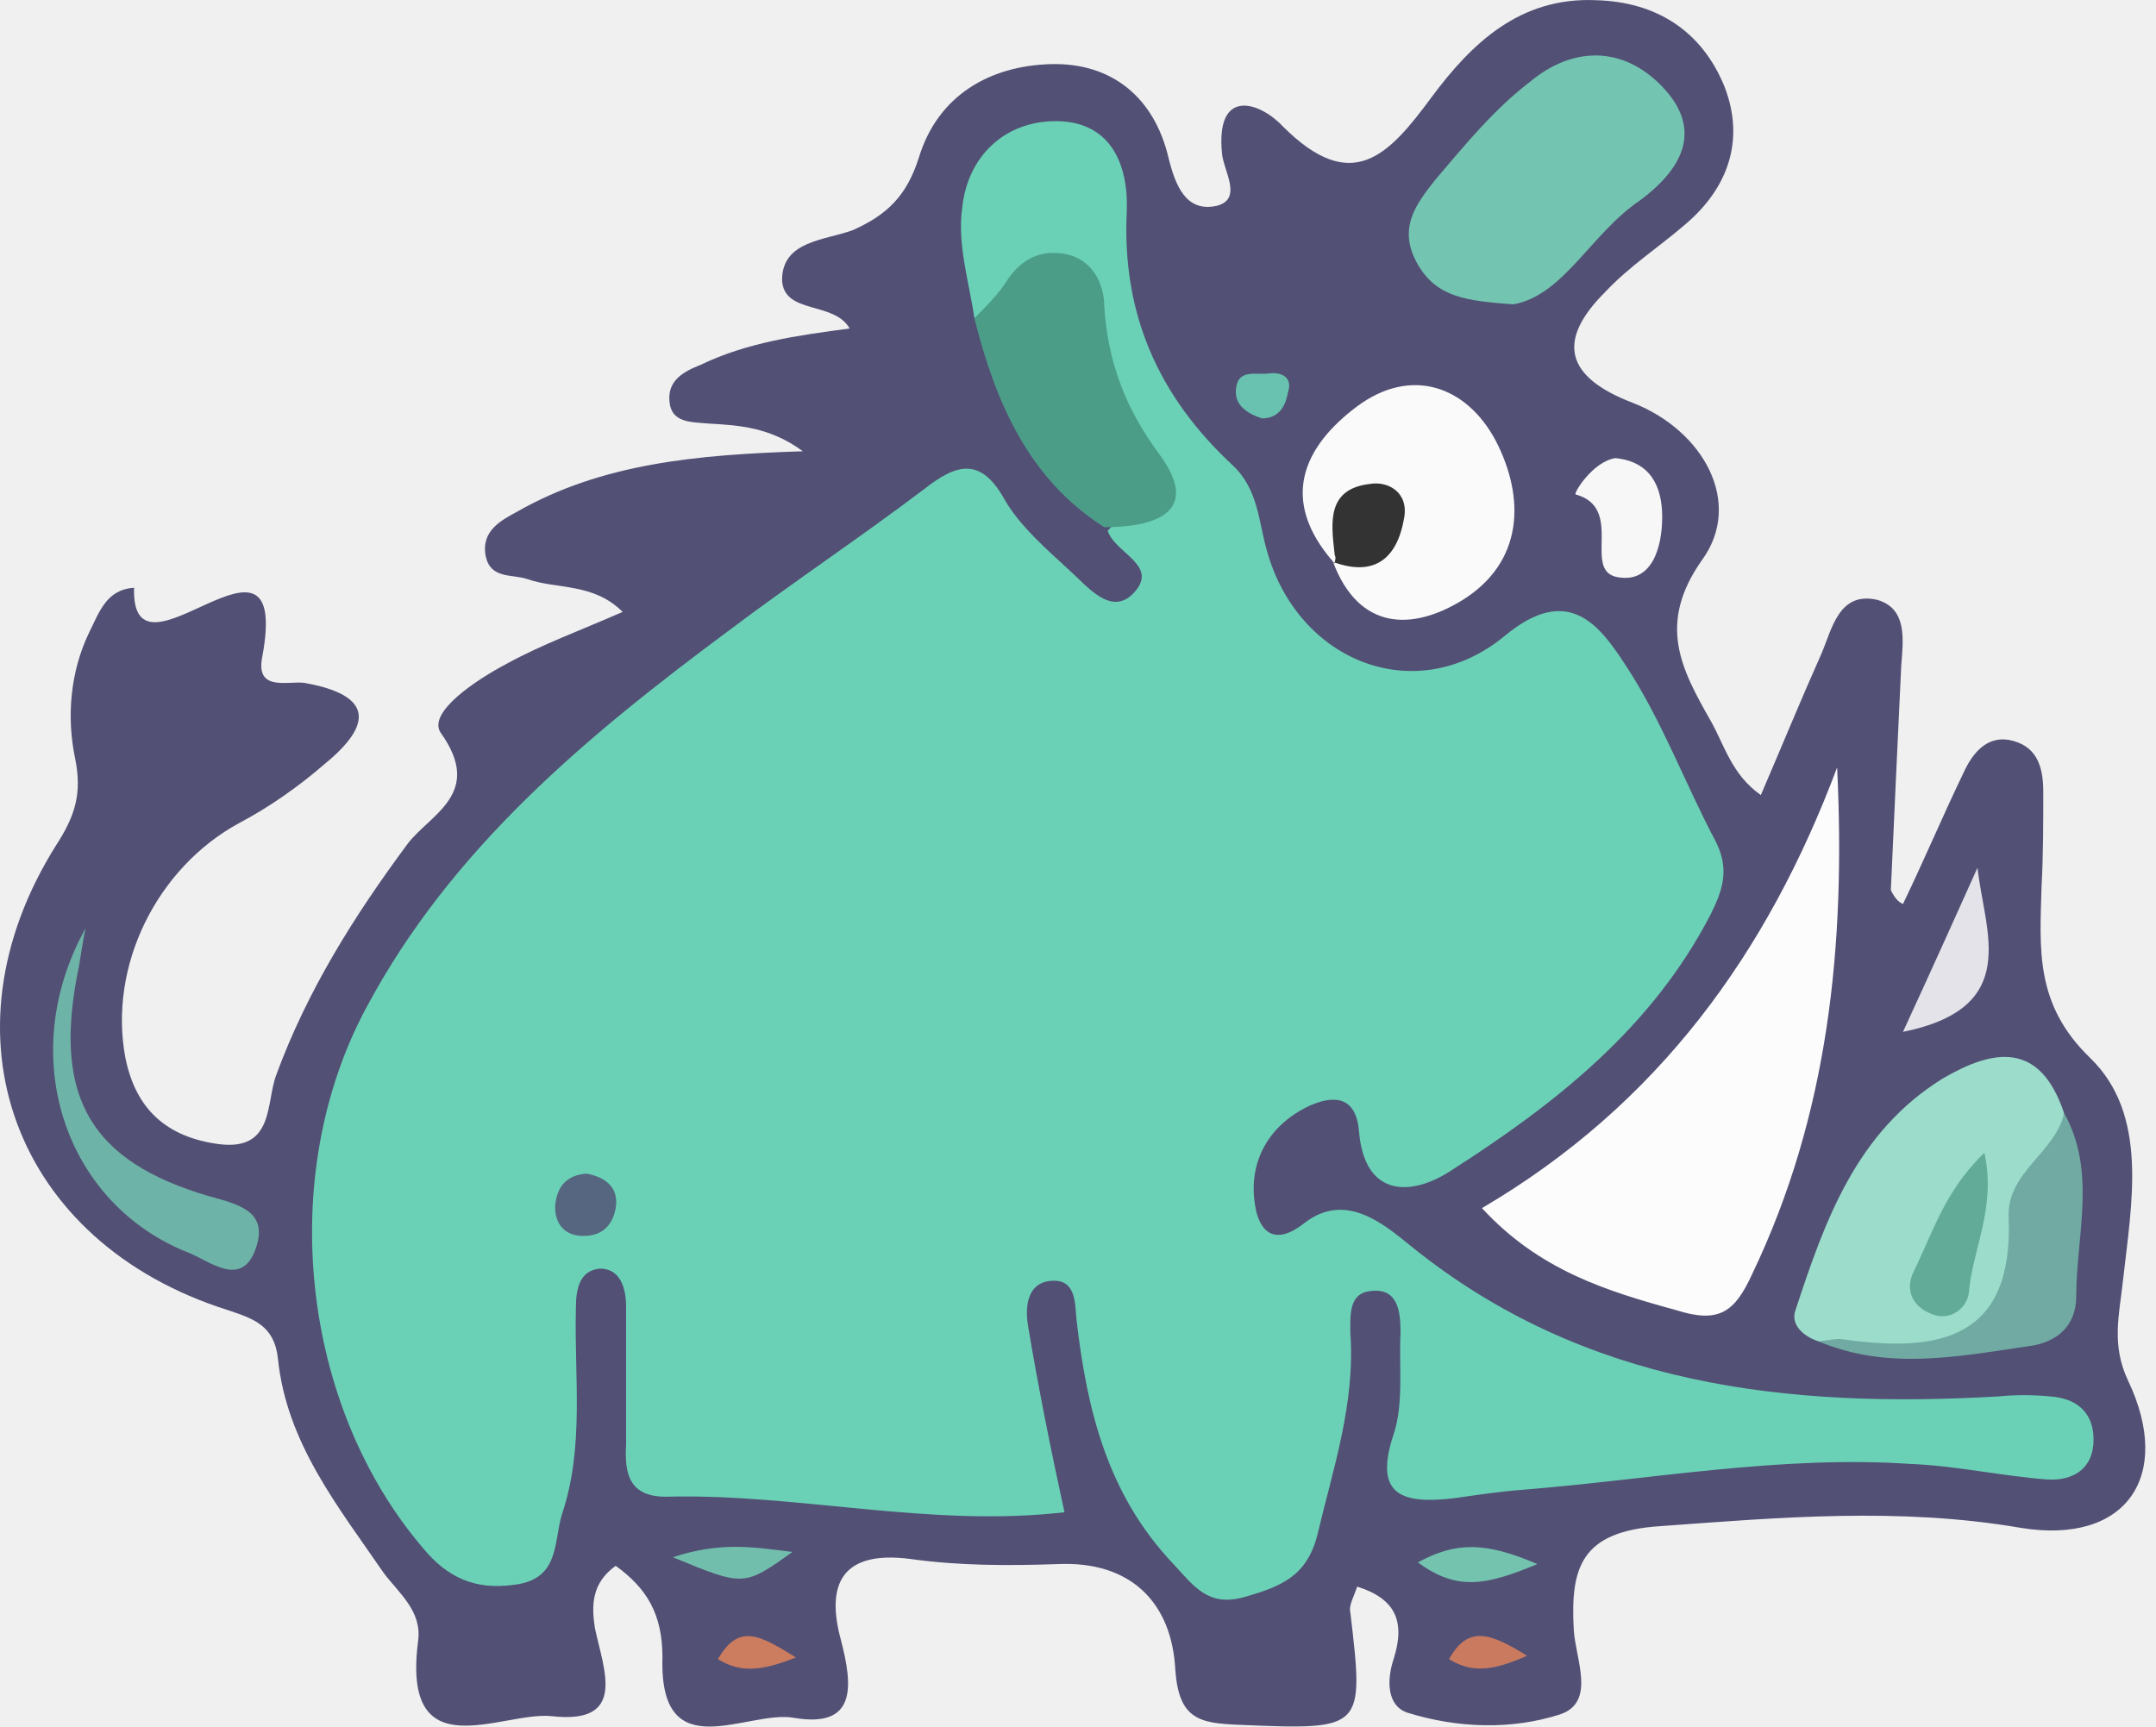
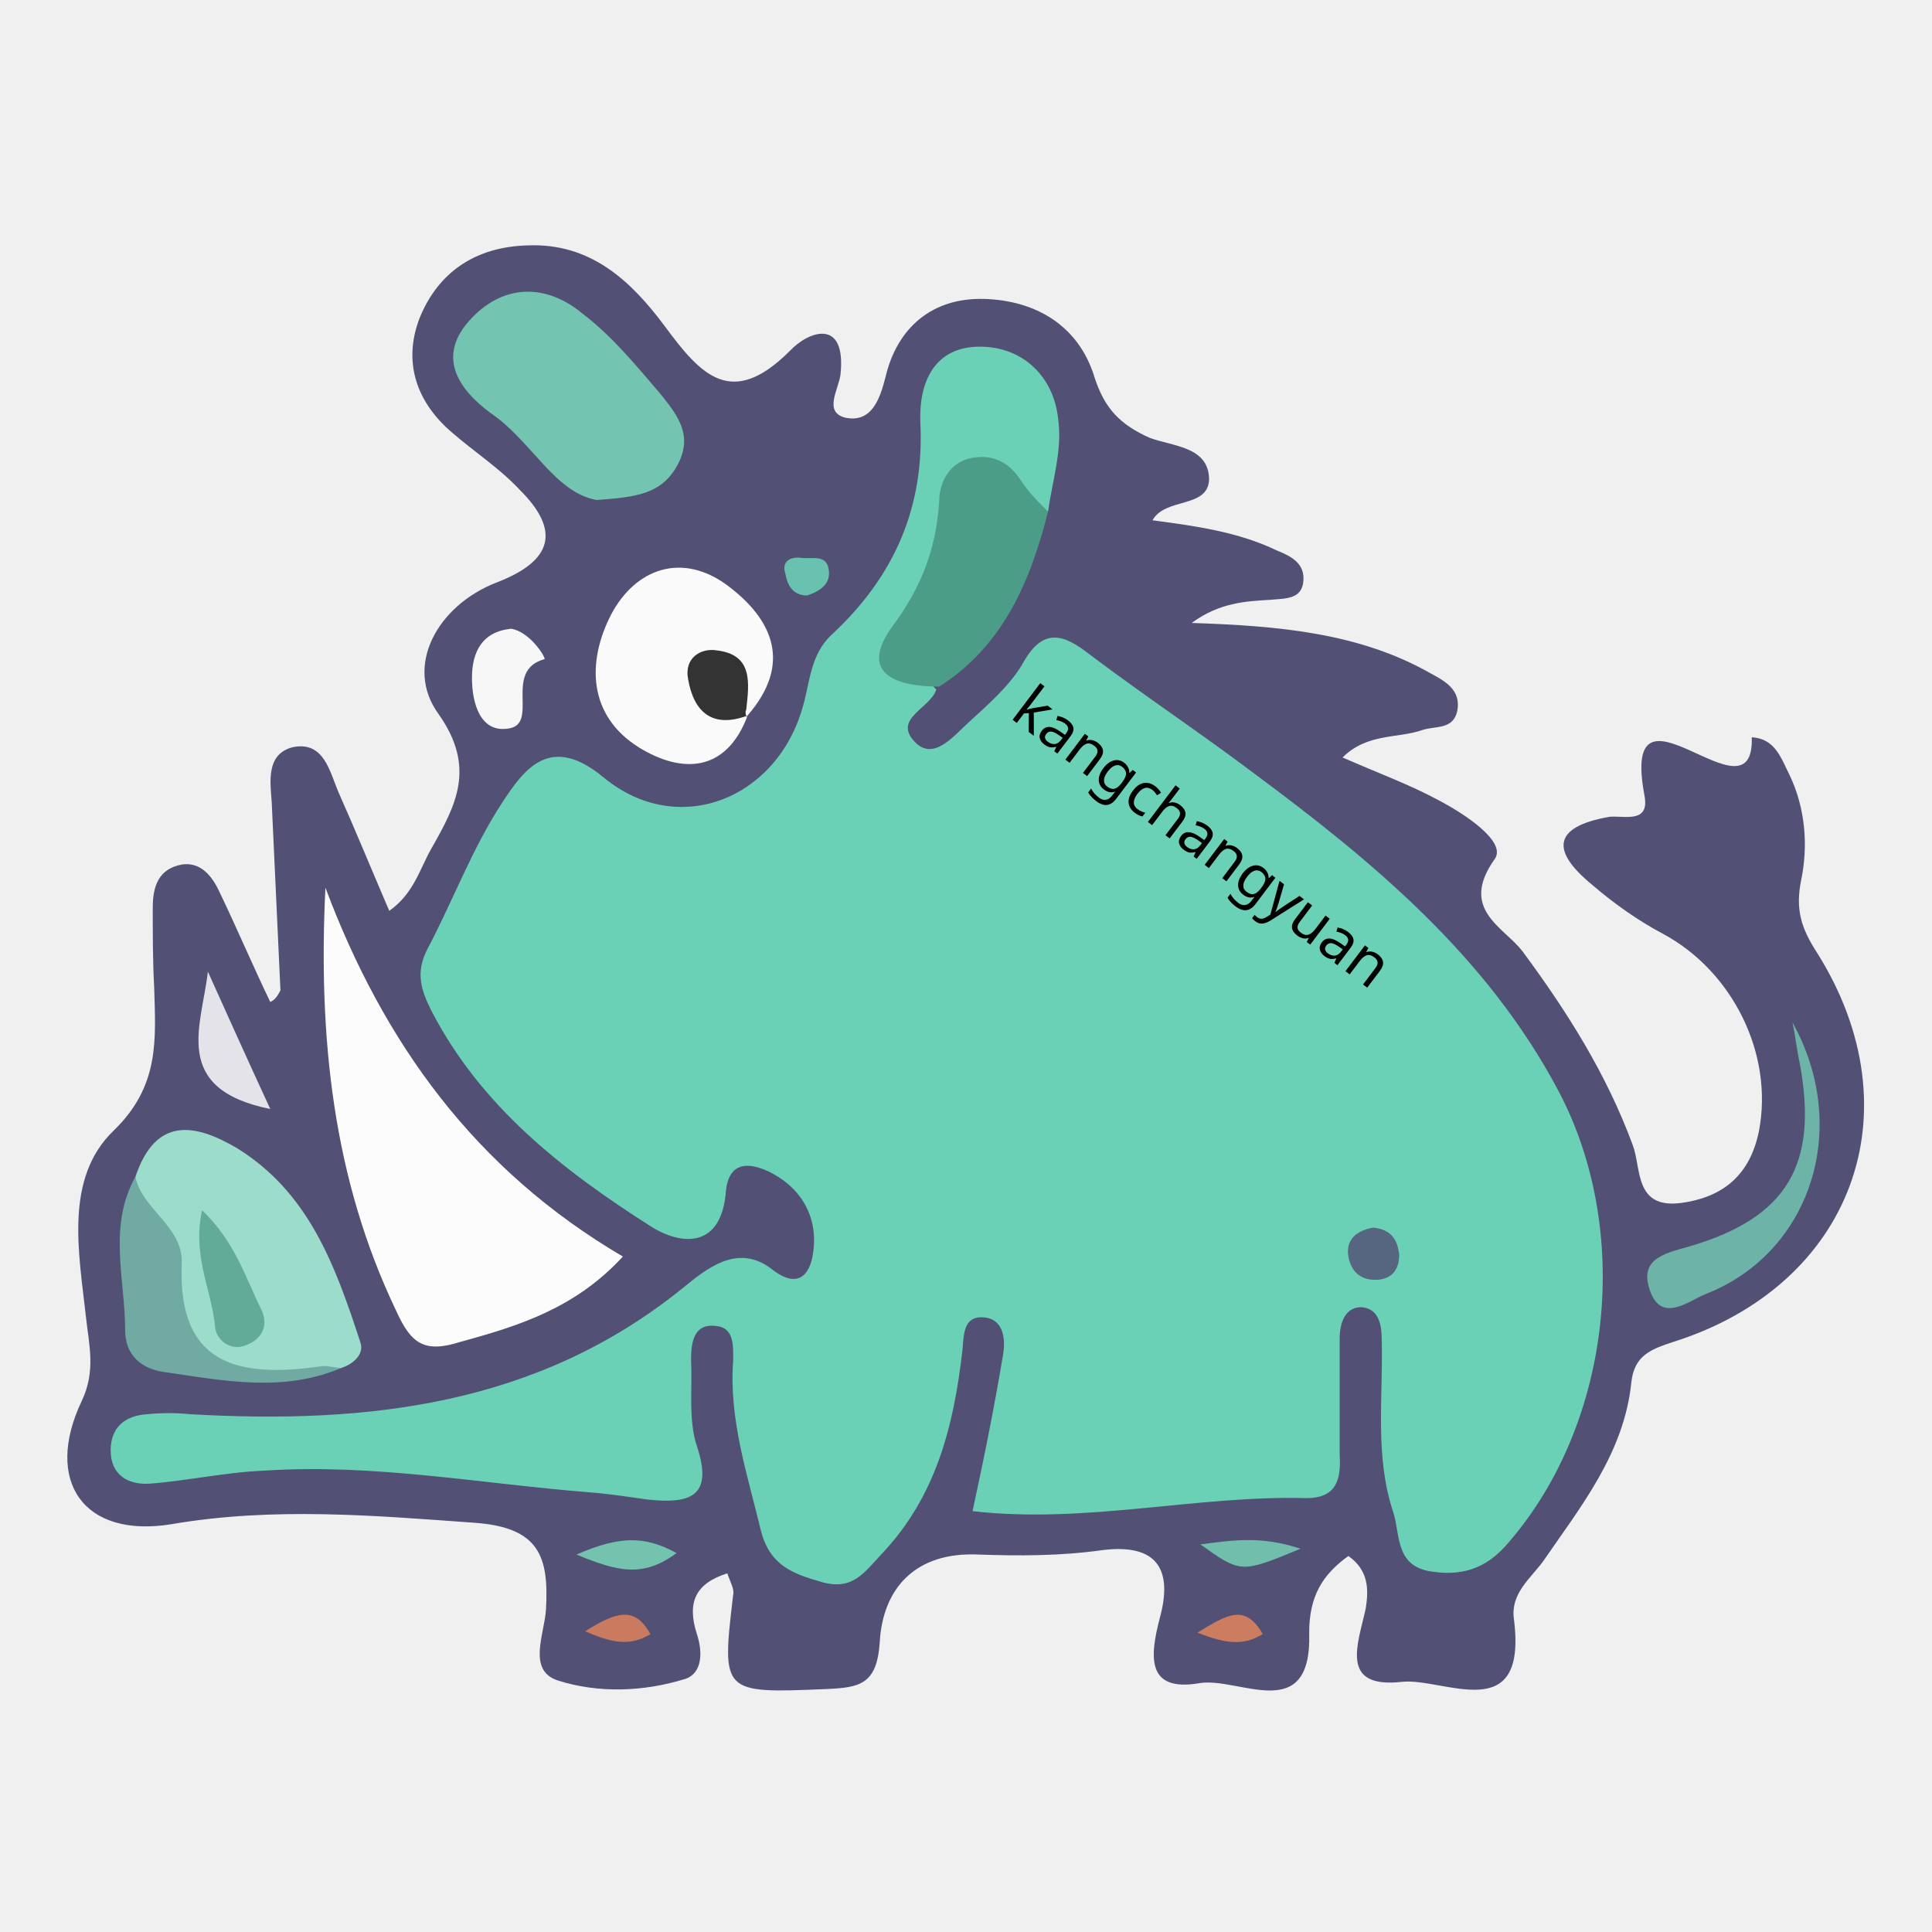
- <svg xmlns="http://www.w3.org/2000/svg" width="201" height="161" viewBox="0 0 201 161" fill="none">
-   <g opacity="1" transform="translate(0 0)  rotate(0 100 80.5)">
-     <path id="路径 74" fill-rule="evenodd" style="fill:#525075" transform="translate(0 0)  rotate(0 100 80.5)" opacity="1" d="M176.28,83.01C176.6,75.92 176.92,68.99 177.25,62.06C177.41,59.8 177.89,56.74 174.99,55.93C171.43,55.13 170.79,58.67 169.82,60.93C167.88,65.28 166.1,69.63 164.16,74.14C161.42,72.21 160.77,69.47 159.48,67.21C156.74,62.38 154.47,58.19 158.67,52.23C162.55,46.91 158.83,40.14 152.21,37.56C145.91,35.15 145.11,31.76 149.63,27.25C151.89,24.83 154.64,23.06 157.06,20.97C161.1,17.58 162.71,13.07 160.77,8.07C158.67,2.92 154.47,0.18 148.82,0.02C141.71,-0.31 137.19,4.05 133.48,9.04C129.44,14.52 126.05,18.23 119.59,11.78C117.49,9.52 113.29,8.07 113.93,14.36C114.09,15.97 115.87,18.55 113.45,19.19C110.54,19.84 109.57,17.26 108.93,14.68C107.63,9.2 103.76,5.82 97.94,5.98C92.29,6.14 87.44,8.88 85.67,14.68C84.54,18.23 82.76,20 79.53,21.45C76.95,22.42 72.91,22.42 72.91,26.12C73.07,29.35 77.75,28.06 79.21,30.63C74.36,31.28 69.68,31.92 65.32,34.02C63.7,34.66 62.25,35.47 62.41,37.4C62.57,39.5 64.51,39.34 66.12,39.5C68.87,39.66 71.78,39.82 74.85,42.08C64.99,42.4 56.11,43.2 48.2,47.72C46.74,48.52 44.8,49.49 45.29,51.91C45.77,54 47.71,53.52 49.17,54C51.91,54.97 55.3,54.32 58.05,57.06C54.01,58.83 50.46,60.12 47.23,61.9C44.48,63.35 39.8,66.41 41.09,68.34C45.13,73.98 40.12,75.92 38.02,78.66C33.01,85.42 28.65,92.35 25.75,100.25C24.78,102.83 25.58,107.34 20.42,106.69C15.57,106.05 12.66,103.47 11.69,98.64C10.08,90.1 14.6,80.91 22.35,76.72C25.1,75.27 27.85,73.34 30.27,71.24C34.79,67.54 34.79,64.8 28.33,63.67C26.71,63.51 23.81,64.47 24.45,61.25C27.2,46.43 12.18,64.96 12.5,54.81C9.92,54.97 9.27,57.06 8.3,59C6.53,62.7 6.2,66.89 7.01,70.76C7.66,73.98 7.01,76.08 5.23,78.82C-5.91,96.54 1.36,115.88 21.22,122.16C23.65,122.97 25.58,123.61 25.91,126.68C26.71,134.57 31.56,140.53 35.76,146.66C37.21,148.59 39.31,150.2 38.99,152.94C37.37,165.19 46.74,159.55 51.43,160.03C58.53,160.84 56.27,155.68 55.46,151.81C55.14,149.72 55.14,147.63 57.4,146.01C60.31,148.11 61.76,150.53 61.76,154.55C61.44,165.03 69.68,159.39 74.04,160.19C79.85,161.16 79.53,157.29 78.4,152.94C76.95,147.63 78.56,144.56 84.86,145.37C89.38,146.01 94.07,146.01 98.59,145.85C105.53,145.53 109.25,149.56 109.57,155.68C109.9,160.36 111.83,160.68 115.55,160.84C127.18,161.32 127.18,161.32 125.89,150.36C125.72,149.72 126.21,148.91 126.53,147.95C130.09,149.08 131.05,151.17 129.92,154.72C129.28,156.65 129.28,159.07 131.22,159.71C135.9,161.16 140.91,161.32 145.43,159.87C148.82,158.74 146.88,154.72 146.72,151.98C146.4,146.17 147.37,142.79 154.8,142.31C165.94,141.5 177.09,140.53 188.39,142.47C198.24,144.08 202.61,137.63 198.41,128.77C196.79,125.39 197.6,122.49 197.92,119.42C198.73,112.17 200.34,103.95 194.85,98.64C189.68,93.64 190.17,88.49 190.33,82.68C190.49,79.78 190.49,76.72 190.49,73.82C190.49,71.4 189.85,69.47 187.26,68.99C185.16,68.66 183.87,70.28 183.06,72.05C181.12,76.08 179.35,80.27 177.41,84.3C177.09,84.13 176.76,83.97 176.28,83.01Z " />
-     <path id="路径 75" fill-rule="evenodd" style="fill:#6BD1B6" transform="translate(29.08882 11.29694)  rotate(0 83.04361 68.93671)" opacity="1" d="M23.31,129.88C25.41,123.6 24.44,117.15 24.6,110.71C24.6,108.93 24.92,107.16 26.86,107C28.8,107 29.28,108.93 29.28,110.54C29.28,114.9 29.28,119.09 29.28,123.44C29.12,126.18 29.61,128.27 33,128.27C45.27,127.95 57.55,131.17 70.15,129.72C68.85,123.76 67.72,118.12 66.75,112.32C66.43,110.38 66.75,108.13 69.18,108.13C71.28,108.13 71.12,110.38 71.28,111.83C72.25,120.21 74.18,128.11 80.32,134.56C82.26,136.65 83.55,138.58 86.94,137.62C90.34,136.65 92.76,135.68 93.73,131.82C95.18,125.69 97.28,119.57 96.8,112.96C96.8,111.35 96.64,109.26 98.73,109.09C101.32,108.77 101.48,111.19 101.48,112.96C101.32,116.02 101.8,119.57 100.83,122.47C98.9,128.27 101.8,128.92 106.33,128.43C108.59,128.11 110.69,127.79 112.79,127.63C124.9,126.66 136.85,124.4 148.97,125.21C153.17,125.37 157.53,126.34 161.73,126.66C164.15,126.82 166.09,125.69 166.09,122.95C166.09,120.37 164.47,119.09 162.05,118.92C160.43,118.76 158.82,118.76 157.2,118.92C137.5,120.05 118.6,117.96 102.45,104.9C99.87,102.81 96.31,99.75 92.44,102.81C89.53,105.07 88.24,103.29 87.91,101.04C87.27,97.01 89.21,93.62 92.92,91.85C95.02,90.89 97.28,90.72 97.6,94.11C98.09,100.39 102.45,100.23 106,97.98C115.86,91.69 124.9,84.6 130.39,73.97C131.52,71.71 132.17,69.78 130.88,67.2C127.97,61.72 125.87,55.92 122.48,50.76C120.06,47.05 117.15,43.03 111.17,48.02C102.93,54.79 91.95,50.44 89.04,40.12C88.24,37.39 88.24,34.32 85.81,32.07C78.87,25.62 75.48,17.89 75.96,8.38C76.12,3.87 74.35,0 69.34,0C64.49,0 61.1,3.38 60.62,8.06C60.13,11.44 61.26,14.99 61.75,18.37C69.99,15.95 69.99,15.95 73.05,25.14C73.54,26.59 74.18,28.2 75.15,29.33C77.9,32.71 76.93,35.45 74.18,38.19C74.83,40.29 79.03,41.41 76.61,43.99C74.51,46.25 72.25,43.35 70.63,41.9C68.53,39.96 66.11,37.87 64.66,35.45C62.39,31.26 60.13,31.91 57.06,34.32C51.09,38.84 44.79,43.03 38.81,47.54C25.57,57.37 12.97,67.84 5.06,82.67C-3.34,98.3 -1.08,119.73 10.39,133.11C12.65,135.84 15.23,136.97 18.78,136.49C23.15,136.01 22.5,132.46 23.31,129.88Z " />
-     <path id="路径 76" fill-rule="evenodd" style="fill:#FDFCFD" transform="translate(138.1608 71.56491)  rotate(0 16.65018 25.55749)" opacity="1" d="M18.09,50.6C22.13,51.89 23.58,50.76 25.2,47.22C32.3,32.39 33.92,16.6 33.11,0C26.65,17.24 16.47,31.42 0,41.09C5.33,46.89 11.63,48.83 18.09,50.6Z " />
-     <path id="路径 77" fill-rule="evenodd" style="fill:#73C4B0" transform="translate(131.3425 5.172082)  rotate(0 12.85334 11.60308)" opacity="1" d="M21.52,13.54C25.23,10.8 27.65,7.09 23.62,2.9C19.9,-0.97 15.22,-0.8 11.34,2.42C7.95,5 5.2,8.38 2.46,11.6C0.68,13.86 -1.1,16.12 0.84,19.5C2.62,22.56 5.36,22.88 9.73,23.21C14.41,22.4 16.99,16.6 21.52,13.54Z " />
-     <path id="路径 78" fill-rule="evenodd" style="fill:#9BDCCB" transform="translate(167.2814 98.55786)  rotate(0 12.57442 13.63419)" opacity="1" d="M16.43,27.15C18.53,27.31 20.63,26.99 20.79,24.57C21.43,17.97 24.99,12 25.15,5.24C22.89,-1.53 18.53,-0.73 13.84,2.01C5.77,7.01 2.86,15.23 0.11,23.61C-0.37,24.9 0.76,26.02 2.21,26.51C6.9,27.96 11.74,26.83 16.43,27.15Z " />
-     <path id="路径 79" fill-rule="evenodd" style="fill:#FAFAFB" transform="translate(121.4496 35.91521)  rotate(0 9.868687 10.94013)" opacity="1" d="M2.82 16.47C2.82 16.47 2.83 16.47 2.83 16.46C-2.14 10.74 -0.04 5.8 5.08 1.97C10.09 -1.74 15.26 0.04 18 5.19C20.75 10.51 20.59 16.47 14.93 20.02C10.25 22.92 5.24 22.92 2.82 16.47Z" />
-     <path id="路径 80" fill-rule="evenodd" style="fill:#4B9D88" transform="translate(90.8366 23.58186)  rotate(0 9.401284 12.792)" opacity="1" d="M12.11,25.58C16.96,25.58 21.16,24.13 17.28,18.82C14.05,14.47 12.44,10.11 12.11,4.96C12.11,2.86 10.98,0.61 8.56,0.12C6.14,-0.36 4.36,0.61 3.07,2.54C2.26,3.83 1.13,4.96 0,6.09C1.94,13.82 5.01,21.07 12.11,25.58Z " />
-     <path id="路径 81" fill-rule="evenodd" style="fill:#70AAA2" transform="translate(169.495 103.7938)  rotate(0 12.33485 11.45921)" opacity="1" d="M19.54,21.75C22.29,21.43 24.07,19.82 24.07,17.08C24.07,11.44 26,5.48 22.94,0C22.13,3.71 17.61,5.48 17.77,9.67C18.25,20.95 11.47,22.4 2.42,21.11C1.62,20.95 0.81,21.27 0,21.27C6.46,24.01 12.92,22.72 19.54,21.75Z " />
-     <path id="路径 82" fill-rule="evenodd" style="fill:#6EB3A7" transform="translate(4.949756 86.55133)  rotate(0 9.592896 15.92495)" opacity="1" d="M12.72,30.3C14.66,31.1 17.57,33.52 18.86,29.97C20.15,26.43 17.4,25.78 14.5,24.98C3.51,21.75 0.12,15.79 2.22,4.51C2.54,3.06 2.71,1.45 3.03,0C-3.59,11.92 1.09,25.78 12.72,30.3Z " />
-     <path id="路径 83" fill-rule="evenodd" style="fill:#F7F7F8" transform="translate(146.8725 42.72008)  rotate(0 4.043012 5.583715)" opacity="1" d="M0.01,3.38C4.69,4.67 0.49,10.64 4.05,11.12C7.12,11.6 8.09,8.38 8.09,5.48C8.09,2.58 6.96,0.32 3.73,0C1.63,0.32 -0.15,3.22 0.01,3.38Z " />
-     <path id="路径 84" fill-rule="evenodd" style="fill:#E4E3E9" transform="translate(177.4093 80.91128)  rotate(0 3.996744 7.654354)" opacity="1" d="M6.95,0C4.85,4.67 2.75,9.35 0,15.31C11.14,13.05 7.59,5.96 6.95,0Z " />
-     <path id="路径 85" fill-rule="evenodd" style="fill:#71BEAD" transform="translate(62.73278 144.241)  rotate(0 5.572308 1.482353)" opacity="1" d="M11.14,0.48C7.43,0 4.36,-0.48 0,0.97C6.62,3.71 6.62,3.71 11.14,0.48Z " />
-     <path id="路径 86" fill-rule="evenodd" style="fill:#73C3AF" transform="translate(132.1847 144.2605)  rotate(0 5.572308 1.634215)" opacity="1" d="M0,1.43C3.71,4.17 6.46,3.53 11.14,1.59C6.3,-0.5 3.55,-0.5 0,1.43Z " />
-     <path id="路径 87" fill-rule="evenodd" style="fill:#68C2AF" transform="translate(115.2101 34.7944)  rotate(0 2.488036 2.109682)" opacity="1" d="M4.86,1.8C5.35,0.35 4.21,-0.13 3.08,0.03C1.95,0.19 0.18,-0.45 0.02,1.48C-0.15,2.93 0.98,3.74 2.44,4.22C4.21,4.22 4.7,2.77 4.86,1.8Z " />
-     <path id="路径 88" fill-rule="evenodd" style="fill:#CC7C5F" transform="translate(66.9322 152.5645)  rotate(0 3.634114 1.520463)" opacity="1" d="M0,2.15C2.1,3.44 4.04,3.28 7.27,1.99C3.88,-0.11 1.94,-1.23 0,2.15Z " />
-     <path id="路径 89" fill-rule="evenodd" style="fill:#CA7B5F" transform="translate(135.092 152.556)  rotate(0 3.634114 1.516764)" opacity="1" d="M0,2.16C2.1,3.45 4.04,3.29 7.27,1.84C3.88,-0.26 1.78,-1.06 0,2.16Z " />
-     <path id="路径 90" fill-rule="evenodd" style="fill:#566680" transform="translate(51.74968 109.4338)  rotate(0 2.851358 2.90929)" opacity="1" d="M0,3.06C0,4.67 0.81,5.64 2.26,5.8C4.2,5.96 5.33,5 5.65,3.22C5.98,1.29 4.68,0.32 2.91,0C1.13,0.16 0.16,1.13 0,3.06Z " />
-     <path id="路径 91" fill-rule="evenodd" style="fill:#62AB98" transform="translate(178.0615 107.5001)  rotate(0 3.626511 7.617418)" opacity="1" d="M0.32,11.12C-0.49,12.89 0.32,14.34 1.93,14.99C3.71,15.79 5.32,14.5 5.49,13.05C5.81,9.02 8.07,5.16 6.94,0C3.22,3.55 2.09,7.57 0.32,11.12Z " />
-     <path id="路径 92" fill-rule="evenodd" style="fill:#333333" transform="translate(124.2241 45.08331)  rotate(0 3.372009 3.905341)" opacity="1" d="M3.44 0.05C5.21 -0.27 7.15 0.86 6.67 3.28C6.03 6.93 3.98 8.7 0.21 7.37C0.218 7.3 0.232 7.238 0.245 7.178C0.281 7.015 0.312 6.872 0.21 6.66C0.201 6.584 0.193 6.508 0.184 6.431C-0.142 3.593 -0.494 0.527 3.44 0.05ZM0.21 7.37L0.21 7.47L0.05 7.31C0.1 7.33 0.16 7.35 0.21 7.37Z" />
+ <svg xmlns="http://www.w3.org/2000/svg" xmlns:xlink="http://www.w3.org/1999/xlink" width="512" height="512" viewBox="0 0 512 512" fill="none">
+   <g opacity="1" transform="translate(512 0)  rotate(0)">
+     <path id="矩形 " fill-rule="evenodd" style="fill:#FFFFFF" opacity="0" d="M-5 512L-507 512C-509.76 512 -512 509.76 -512 507L-512 5C-512 2.24 -509.76 0 -507 0L-5 0C-2.24 0 0 2.24 0 5L0 507C0 509.76 -2.24 512 -5 512Z" />
+     <g opacity="1" transform="translate(-18 65)  rotate(0)">
+       <path id="路径 74" fill-rule="evenodd" style="fill:#525075" opacity="1" d="M-419.68 197.46C-420.45 180.59 -421.22 164.11 -421.99 147.63C-422.38 142.26 -423.53 134.98 -416.61 133.06C-408.15 131.14 -406.61 139.58 -404.3 144.94C-399.69 155.29 -395.46 165.64 -390.84 176.38C-384.31 171.78 -382.77 165.26 -379.69 159.89C-373.16 148.39 -367.77 138.43 -377.77 124.24C-387 111.59 -378.15 95.49 -362.39 89.36C-347.39 83.61 -345.47 75.56 -356.24 64.83C-361.62 59.07 -368.16 54.86 -373.92 49.87C-383.54 41.82 -387.38 31.09 -382.77 19.21C-377.77 6.94 -367.77 0.42 -354.31 0.04C-337.39 -0.73 -326.63 9.62 -317.78 21.51C-308.17 34.54 -300.09 43.36 -284.71 28.02C-279.71 22.66 -269.71 19.21 -271.25 34.16C-271.64 37.99 -275.87 44.12 -270.1 45.66C-263.18 47.19 -260.87 41.06 -259.33 34.92C-256.26 21.89 -247.03 13.84 -233.18 14.22C-219.72 14.61 -208.19 21.12 -203.96 34.92C-201.27 43.36 -197.04 47.57 -189.35 51.02C-183.19 53.32 -173.58 53.32 -173.58 62.14C-173.96 69.81 -185.12 66.74 -188.58 72.88C-177.04 74.41 -165.89 75.94 -155.51 80.93C-151.66 82.46 -148.2 84.38 -148.59 88.98C-148.97 93.96 -153.58 93.58 -157.43 93.96C-163.97 94.34 -170.89 94.73 -178.19 100.09C-154.74 100.86 -133.59 102.78 -114.75 113.51C-111.28 115.43 -106.67 117.73 -107.82 123.48C-108.98 128.46 -113.59 127.31 -117.05 128.46C-123.59 130.76 -131.67 129.23 -138.2 135.74C-128.59 139.96 -120.13 143.03 -112.44 147.24C-105.9 150.69 -94.75 157.98 -97.83 162.58C-107.44 175.99 -95.52 180.59 -90.52 187.11C-78.6 203.21 -68.22 219.7 -61.3 238.48C-58.99 244.61 -60.91 255.35 -48.61 253.81C-37.07 252.28 -30.15 246.15 -27.84 234.65C-23.99 214.33 -34.76 192.48 -53.22 182.51C-59.76 179.06 -66.29 174.46 -72.06 169.48C-82.83 160.66 -82.83 154.14 -67.45 151.46C-63.6 151.08 -56.68 153.38 -58.22 145.71C-64.76 110.44 -28.99 154.53 -29.76 130.38C-23.61 130.76 -22.07 135.74 -19.77 140.34C-15.54 149.16 -14.77 159.13 -16.69 168.33C-18.23 175.99 -16.69 180.98 -12.46 187.49C14.07 229.66 -3.23 275.66 -50.53 290.61C-56.3 292.53 -60.91 294.06 -61.68 301.35C-63.6 320.13 -75.14 334.32 -85.14 348.88C-88.6 353.48 -93.6 357.32 -92.83 363.83C-88.98 392.97 -111.28 379.55 -122.44 380.7C-139.36 382.62 -133.97 370.35 -132.05 361.15C-131.28 356.17 -131.28 351.18 -136.66 347.35C-143.59 352.33 -147.05 358.08 -147.05 367.67C-146.28 392.58 -165.89 379.17 -176.27 381.08C-190.12 383.38 -189.35 374.18 -186.65 363.83C-183.19 351.18 -187.04 343.9 -202.04 345.82C-212.8 347.35 -223.95 347.35 -234.72 346.97C-251.26 346.2 -260.1 355.78 -260.87 370.35C-261.64 381.47 -266.25 382.23 -275.1 382.62C-302.78 383.77 -302.78 383.77 -299.71 357.7C-299.32 356.17 -300.48 354.25 -301.25 351.95C-309.71 354.63 -312.01 359.62 -309.32 368.05C-307.78 372.65 -307.78 378.4 -312.4 379.93C-323.55 383.38 -335.47 383.77 -346.24 380.32C-354.31 377.63 -349.7 368.05 -349.31 361.53C-348.54 347.73 -350.85 339.68 -368.54 338.53C-395.07 336.62 -421.61 334.32 -448.52 338.92C-471.98 342.75 -482.36 327.42 -472.37 306.33C-468.52 298.28 -470.44 291.38 -471.21 284.1C-473.13 266.85 -476.98 247.3 -463.91 234.65C-451.6 222.76 -452.75 210.5 -453.14 196.7C-453.52 189.79 -453.52 182.51 -453.52 175.61C-453.52 169.86 -451.99 165.26 -445.83 164.11C-440.83 163.34 -437.76 167.18 -435.83 171.39C-431.22 180.98 -426.99 190.95 -422.38 200.53C-421.61 200.15 -420.84 199.76 -419.68 197.46Z" />
+       <path id="路径 75" fill-rule="evenodd" style="fill:#6BD1B6" opacity="1" d="M-124.745 335.844C-129.745 320.894 -127.435 305.564 -127.825 290.234C-127.825 286.014 -128.585 281.794 -133.205 281.414C-137.815 281.414 -138.975 286.014 -138.975 289.844C-138.975 300.194 -138.975 310.164 -138.975 320.514C-138.585 327.034 -139.745 332.014 -147.815 332.014C-177.045 331.244 -206.265 338.914 -236.265 335.464C-233.185 321.284 -230.495 307.864 -228.185 294.064C-227.415 289.464 -228.185 284.094 -233.955 284.094C-238.955 284.094 -238.565 289.464 -238.955 292.914C-241.255 312.844 -245.875 331.634 -260.485 346.964C-265.105 351.954 -268.175 356.554 -276.255 354.254C-284.325 351.954 -290.095 349.654 -292.405 340.444C-295.865 325.884 -300.865 311.314 -299.705 295.594C-299.705 291.764 -299.325 286.784 -304.325 286.394C-310.475 285.634 -310.865 291.384 -310.865 295.594C-310.475 302.884 -311.625 311.314 -309.325 318.214C-304.705 332.014 -311.625 333.544 -322.395 332.394C-327.785 331.634 -332.775 330.864 -337.775 330.484C-366.615 328.184 -395.075 322.814 -423.915 324.734C-433.915 325.114 -444.295 327.414 -454.295 328.184C-460.065 328.564 -464.675 325.884 -464.675 319.364C-464.675 313.234 -460.835 310.164 -455.065 309.784C-451.215 309.394 -447.375 309.394 -443.525 309.784C-396.615 312.464 -351.625 307.484 -313.165 276.434C-307.015 271.444 -298.555 264.164 -289.325 271.444C-282.405 276.814 -279.325 272.594 -278.555 267.234C-277.025 257.644 -281.635 249.594 -290.475 245.384C-295.475 243.084 -300.865 242.694 -301.635 250.744C-302.785 265.694 -313.165 265.314 -321.625 259.944C-345.085 244.994 -366.615 228.134 -379.695 202.824C-382.385 197.464 -383.925 192.864 -380.845 186.724C-373.925 173.694 -368.925 159.894 -360.855 147.624C-355.085 138.814 -348.165 129.224 -333.935 141.114C-314.325 157.214 -288.175 146.864 -281.255 122.324C-279.325 115.814 -279.325 108.524 -273.565 103.164C-257.025 87.824 -248.945 69.424 -250.105 46.804C-250.485 36.074 -246.255 26.874 -234.335 26.874C-222.805 26.874 -214.725 34.924 -213.575 46.044C-212.415 54.094 -215.115 62.524 -216.265 70.574C-235.875 64.824 -235.875 64.824 -243.185 86.674C-244.335 90.124 -245.875 93.964 -248.185 96.644C-254.715 104.694 -252.415 111.214 -245.875 117.724C-247.415 122.714 -257.405 125.394 -251.645 131.524C-246.645 136.894 -241.255 129.994 -237.415 126.544C-232.415 121.944 -226.645 116.964 -223.185 111.214C-217.805 101.244 -212.415 102.774 -205.115 108.524C-190.885 119.264 -175.885 129.224 -161.655 139.964C-130.125 163.344 -100.135 188.264 -81.295 223.534C-61.295 260.714 -66.675 311.694 -93.985 343.514C-99.365 350.034 -105.515 352.714 -113.975 351.564C-124.355 350.414 -122.825 341.984 -124.745 335.844Z" />
+       <path id="路径 76" fill-rule="evenodd" style="fill:#FDFCFD" opacity="1" d="M-372.003 290.615C-381.613 293.685 -385.073 290.995 -388.923 282.565C-405.843 247.295 -409.683 209.725 -407.763 170.245C-392.383 211.265 -368.153 244.995 -328.933 267.995C-341.623 281.794 -356.623 286.395 -372.003 290.615Z" />
+       <path id="路径 77" fill-rule="evenodd" style="fill:#73C4B0" opacity="1" d="M-363.93 44.504C-372.77 37.994 -378.54 29.174 -368.92 19.204C-360.08 10.004 -348.93 10.394 -339.7 18.054C-331.62 24.194 -325.09 32.244 -318.55 39.904C-314.32 45.274 -310.09 50.644 -314.71 58.694C-318.94 65.974 -325.47 66.744 -335.85 67.504C-347.01 65.594 -353.16 51.794 -363.93 44.504Z" />
+       <path id="路径 78" fill-rule="evenodd" style="fill:#9BDCCB" opacity="1" d="M-437.374 299.048C-442.374 299.428 -447.374 298.668 -447.754 292.918C-449.294 277.198 -457.754 263.018 -458.134 246.918C-452.754 230.818 -442.374 232.728 -431.224 239.248C-411.994 251.128 -405.074 270.678 -398.534 290.618C-397.384 293.678 -400.074 296.368 -403.534 297.518C-414.684 300.968 -426.224 298.278 -437.374 299.048Z" />
+       <path id="路径 79" fill-rule="evenodd" style="fill:#FAFAFB" opacity="1" d="M-295.887 124.608C-295.877 124.608 -295.867 124.618 -295.867 124.628C-301.627 139.958 -313.547 139.958 -324.707 133.058C-338.157 124.628 -338.547 110.438 -332.007 97.788C-325.477 85.528 -313.167 81.308 -301.247 90.128C-289.057 99.238 -284.037 110.978 -295.887 124.608C-296.777 123.898 -297.667 123.108 -298.507 122.308C-299.257 121.258 -300.047 120.238 -301.247 119.648C-300.427 120.458 -299.497 121.388 -298.507 122.308C-297.827 123.278 -297.167 124.278 -296.247 125.008C-296.127 124.878 -296.007 124.738 -295.887 124.608ZM-298.507 122.308C-297.667 123.108 -296.777 123.898 -295.887 124.608C-296.007 124.738 -296.127 124.878 -296.247 125.008C-297.167 124.278 -297.827 123.278 -298.507 122.308ZM-301.247 119.648C-300.047 120.238 -299.257 121.258 -298.507 122.308C-299.497 121.388 -300.427 120.458 -301.247 119.648Z" />
+       <path id="路径 80" fill-rule="evenodd" style="fill:#4B9D88" opacity="1" d="M-245.104 116.959C-256.644 116.959 -266.634 113.509 -257.414 100.859C-249.714 90.508 -245.874 80.159 -245.104 67.888C-245.104 62.908 -242.414 57.538 -236.644 56.389C-230.874 55.239 -226.644 57.538 -223.574 62.139C-221.644 65.209 -218.954 67.888 -216.264 70.579C-220.874 88.978 -228.184 106.229 -245.104 116.959Z" />
+       <path id="路径 81" fill-rule="evenodd" style="fill:#70AAA2" opacity="1" d="M-450.064 298.663C-456.604 297.893 -460.834 294.063 -460.834 287.543C-460.834 274.133 -465.444 259.943 -458.134 246.913C-456.214 255.733 -445.444 259.943 -445.834 269.913C-446.984 296.743 -430.834 300.193 -409.304 297.133C-407.384 296.743 -405.454 297.513 -403.534 297.513C-418.914 304.033 -434.294 300.963 -450.064 298.663Z" />
+       <path id="路径 82" fill-rule="evenodd" style="fill:#6EB3A7" opacity="1" d="M-42.064 277.965C-46.684 279.885 -53.604 285.635 -56.684 277.195C-59.754 268.765 -53.224 267.225 -46.294 265.315C-20.154 257.645 -12.074 243.465 -17.074 216.625C-17.844 213.175 -18.224 209.345 -18.994 205.895C-3.234 234.265 -14.384 267.225 -42.064 277.965Z" />
+       <path id="路径 83" fill-rule="evenodd" style="fill:#F7F7F8" opacity="1" d="M-349.694 109.676C-360.854 112.746 -350.854 126.926 -359.314 128.076C-366.614 129.226 -368.924 121.556 -368.924 114.656C-368.924 107.756 -366.234 102.396 -358.544 101.626C-353.544 102.396 -349.314 109.296 -349.694 109.676Z" />
+       <path id="路径 84" fill-rule="evenodd" style="fill:#E4E3E9" opacity="1" d="M-438.916 192.478C-433.916 203.598 -428.916 214.708 -422.376 228.898C-448.906 223.528 -440.446 206.658 -438.916 192.478Z" />
+       <path id="路径 85" fill-rule="evenodd" style="fill:#71BEAD" opacity="1" d="M-175.884 344.282C-167.044 343.132 -159.734 341.982 -149.354 345.432C-165.124 351.952 -165.124 351.952 -175.884 344.282Z" />
+       <path id="路径 86" fill-rule="evenodd" style="fill:#73C3AF" opacity="1" d="M-314.705 346.579C-323.545 353.099 -330.085 351.569 -341.235 346.969C-329.705 341.979 -323.165 341.979 -314.705 346.579Z" />
+       <path id="路径 87" fill-rule="evenodd" style="fill:#68C2AF" opacity="1" d="M-285.862 87.062C-287.022 83.612 -284.322 82.462 -281.632 82.842C-278.942 83.222 -274.712 81.692 -274.332 86.292C-273.942 89.742 -276.632 91.662 -280.092 92.812C-284.322 92.812 -285.482 89.362 -285.862 87.062Z" />
+       <path id="路径 88" fill-rule="evenodd" style="fill:#CC7C5F" opacity="1" d="M-159.352 368.053C-164.352 371.113 -168.962 370.733 -176.652 367.663C-168.582 362.683 -163.962 360.003 -159.352 368.053Z" />
+       <path id="路径 89" fill-rule="evenodd" style="fill:#CA7B5F" opacity="1" d="M-321.627 368.053C-326.627 371.113 -331.237 370.733 -338.927 367.283C-330.857 362.303 -325.857 360.383 -321.627 368.053Z" />
+       <path id="路径 90" fill-rule="evenodd" style="fill:#566680" opacity="1" d="M-123.206 267.61C-123.206 271.45 -125.126 273.75 -128.586 274.13C-133.206 274.51 -135.896 272.21 -136.666 268C-137.436 263.4 -134.356 261.1 -130.126 260.33C-125.896 260.71 -123.586 263.01 -123.206 267.61Z" />
+       <path id="路径 91" fill-rule="evenodd" style="fill:#62AB98" opacity="1" d="M-424.679 282.18C-422.759 286.4 -424.679 289.85 -428.529 291.38C-432.759 293.3 -436.599 290.23 -436.989 286.78C-437.759 277.2 -443.139 268 -440.449 255.73C-431.609 264.16 -428.909 273.75 -424.679 282.18Z" />
+       <path id="路径 92" fill-rule="evenodd" style="fill:#333333" opacity="1" d="M-296.263 124.768C-296.133 124.728 -295.993 124.678 -295.863 124.628C-295.863 124.628 -296.243 125.008 -296.243 125.008C-296.243 124.928 -296.253 124.848 -296.263 124.768ZM-311.633 115.048C-312.783 109.298 -308.173 106.608 -303.943 107.378C-294.323 108.528 -295.483 116.198 -296.243 123.098C-296.593 123.778 -296.323 124.158 -296.263 124.768C-305.233 127.958 -310.113 123.728 -311.633 115.048Z" />
+     </g>
+     <g opacity="1" transform="translate(-236.446 178.9553)  rotate(37.06696)">
+       <a xlink:href="https://" xlink:title="跳转" target="_blank">
+         <text>
+           <tspan x="0" y="13.75" font-size="16" line-height="0" fill="#000000" opacity="1" font-family="MDDGOOD" font-weight="Regular" letter-spacing="0">kangchangyuan</tspan>
+         </text>
+       </a>
+     </g>
  </g>
</svg>
